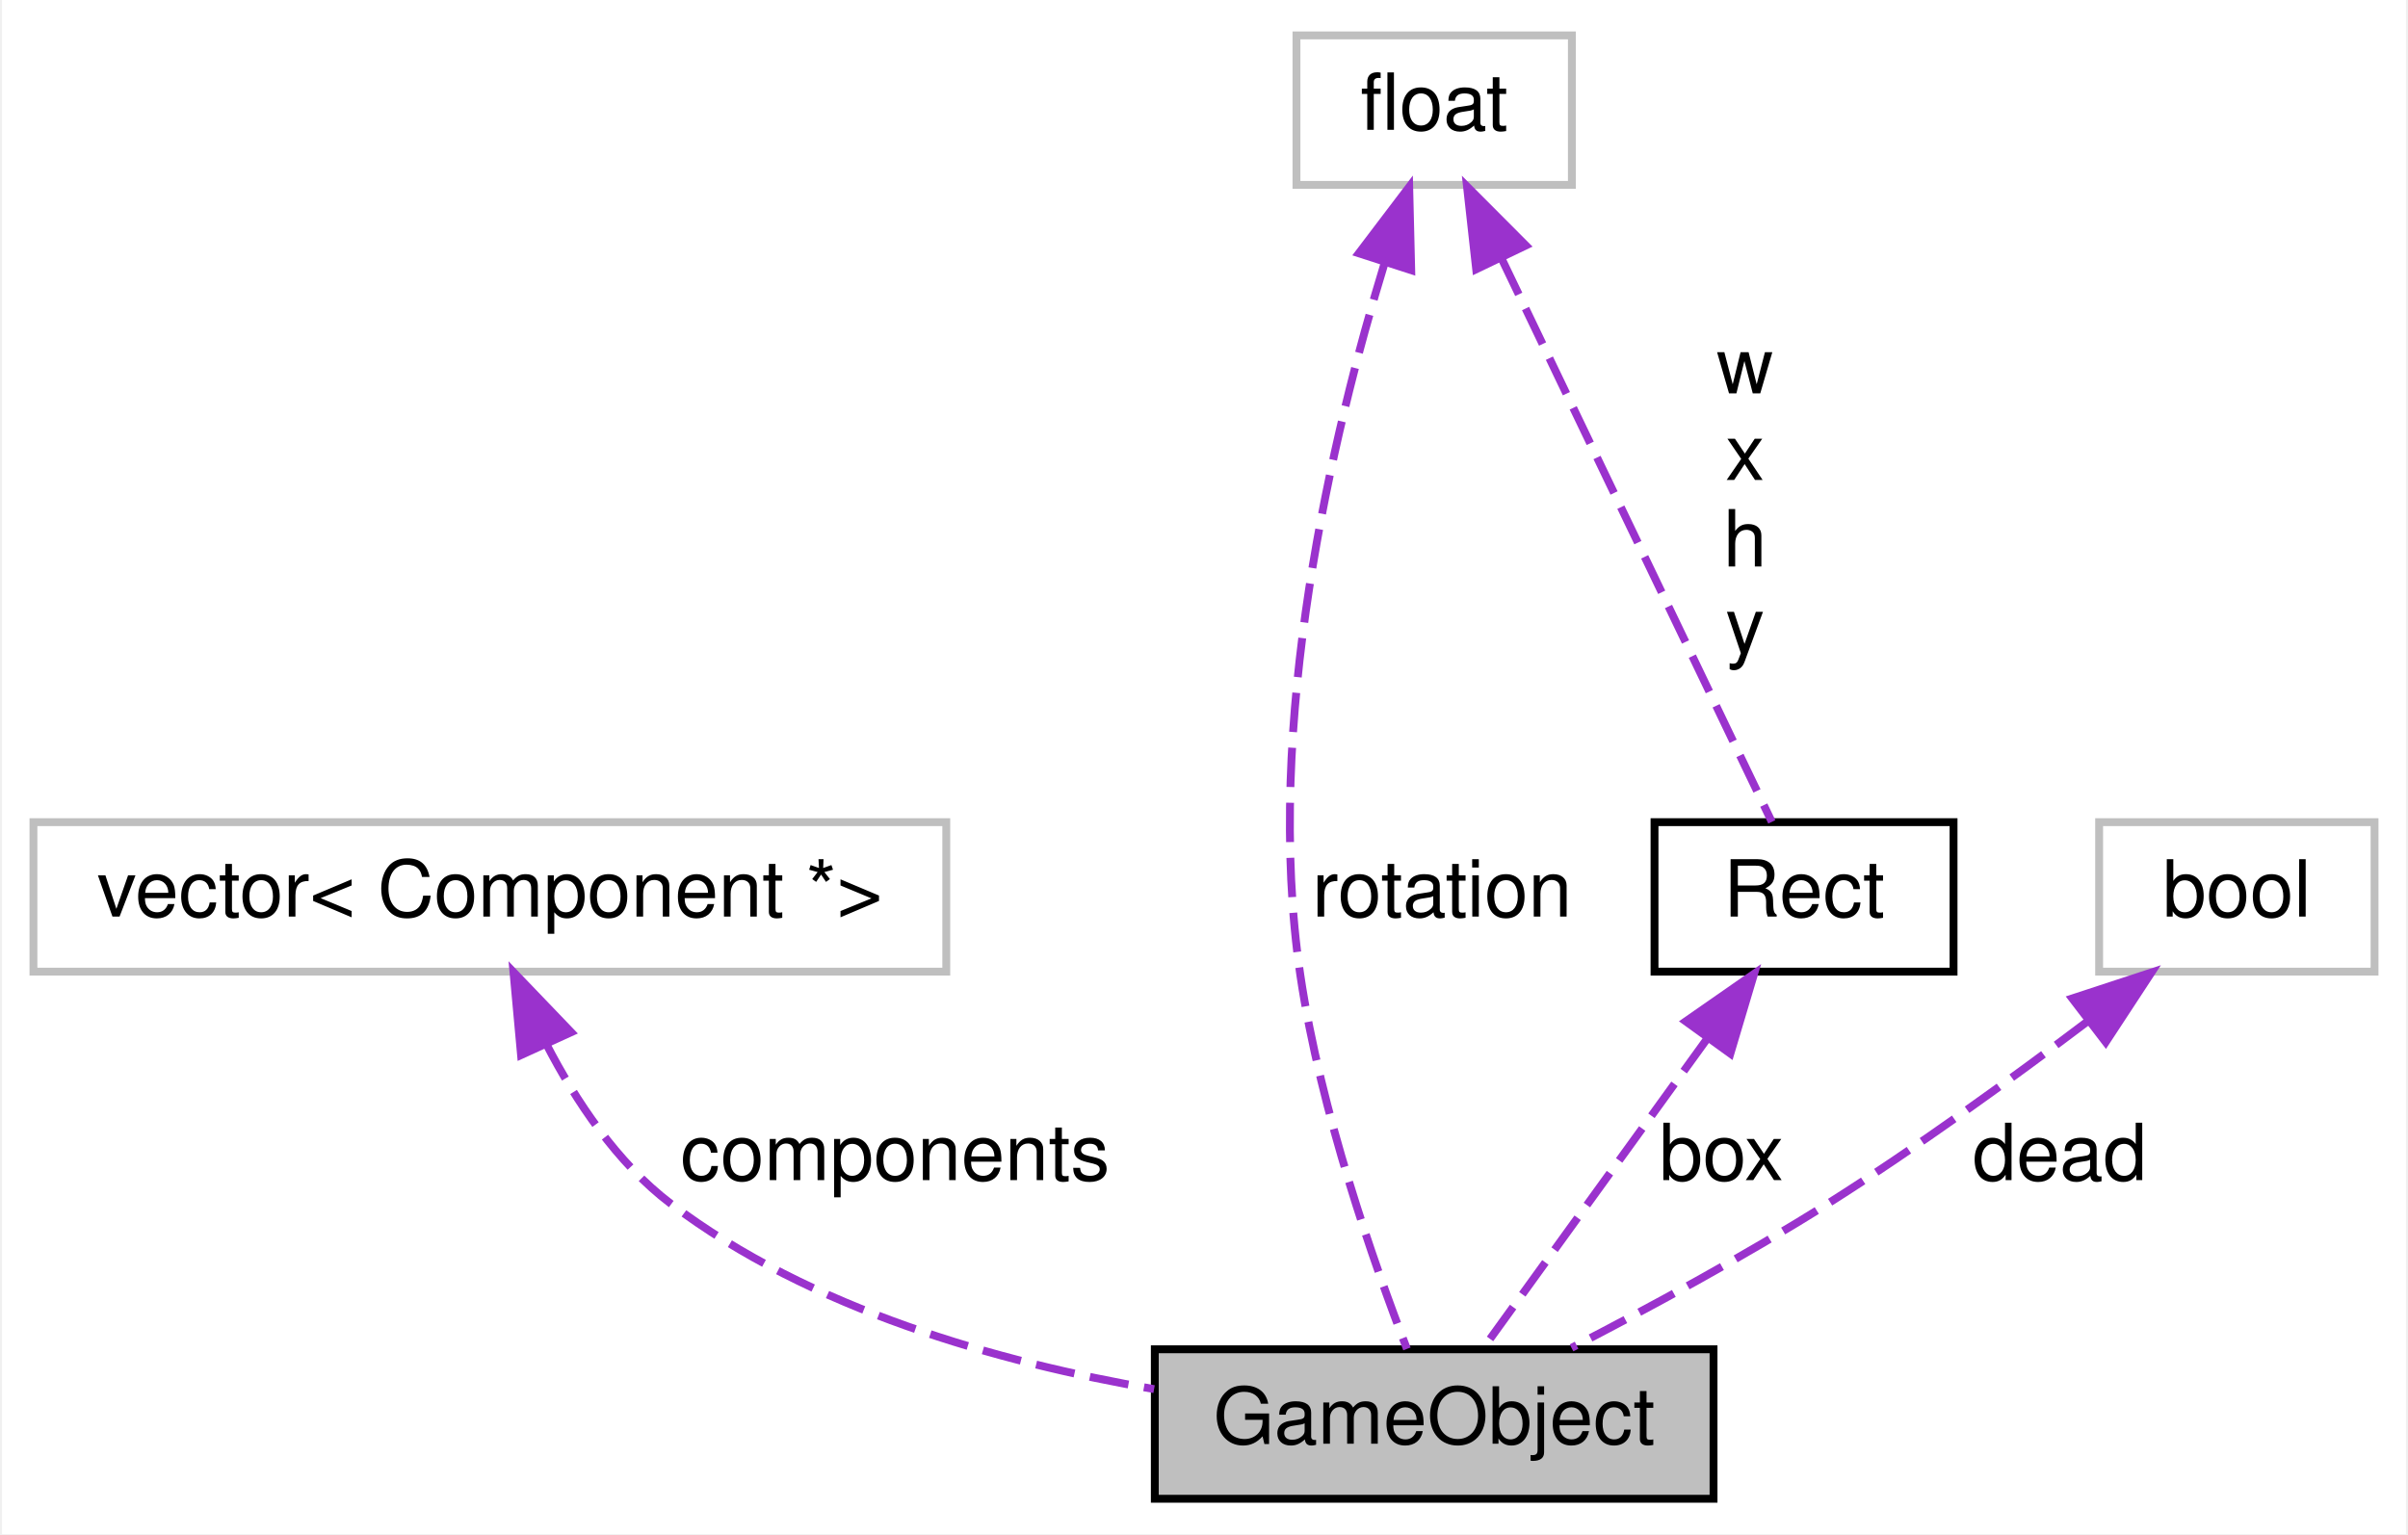
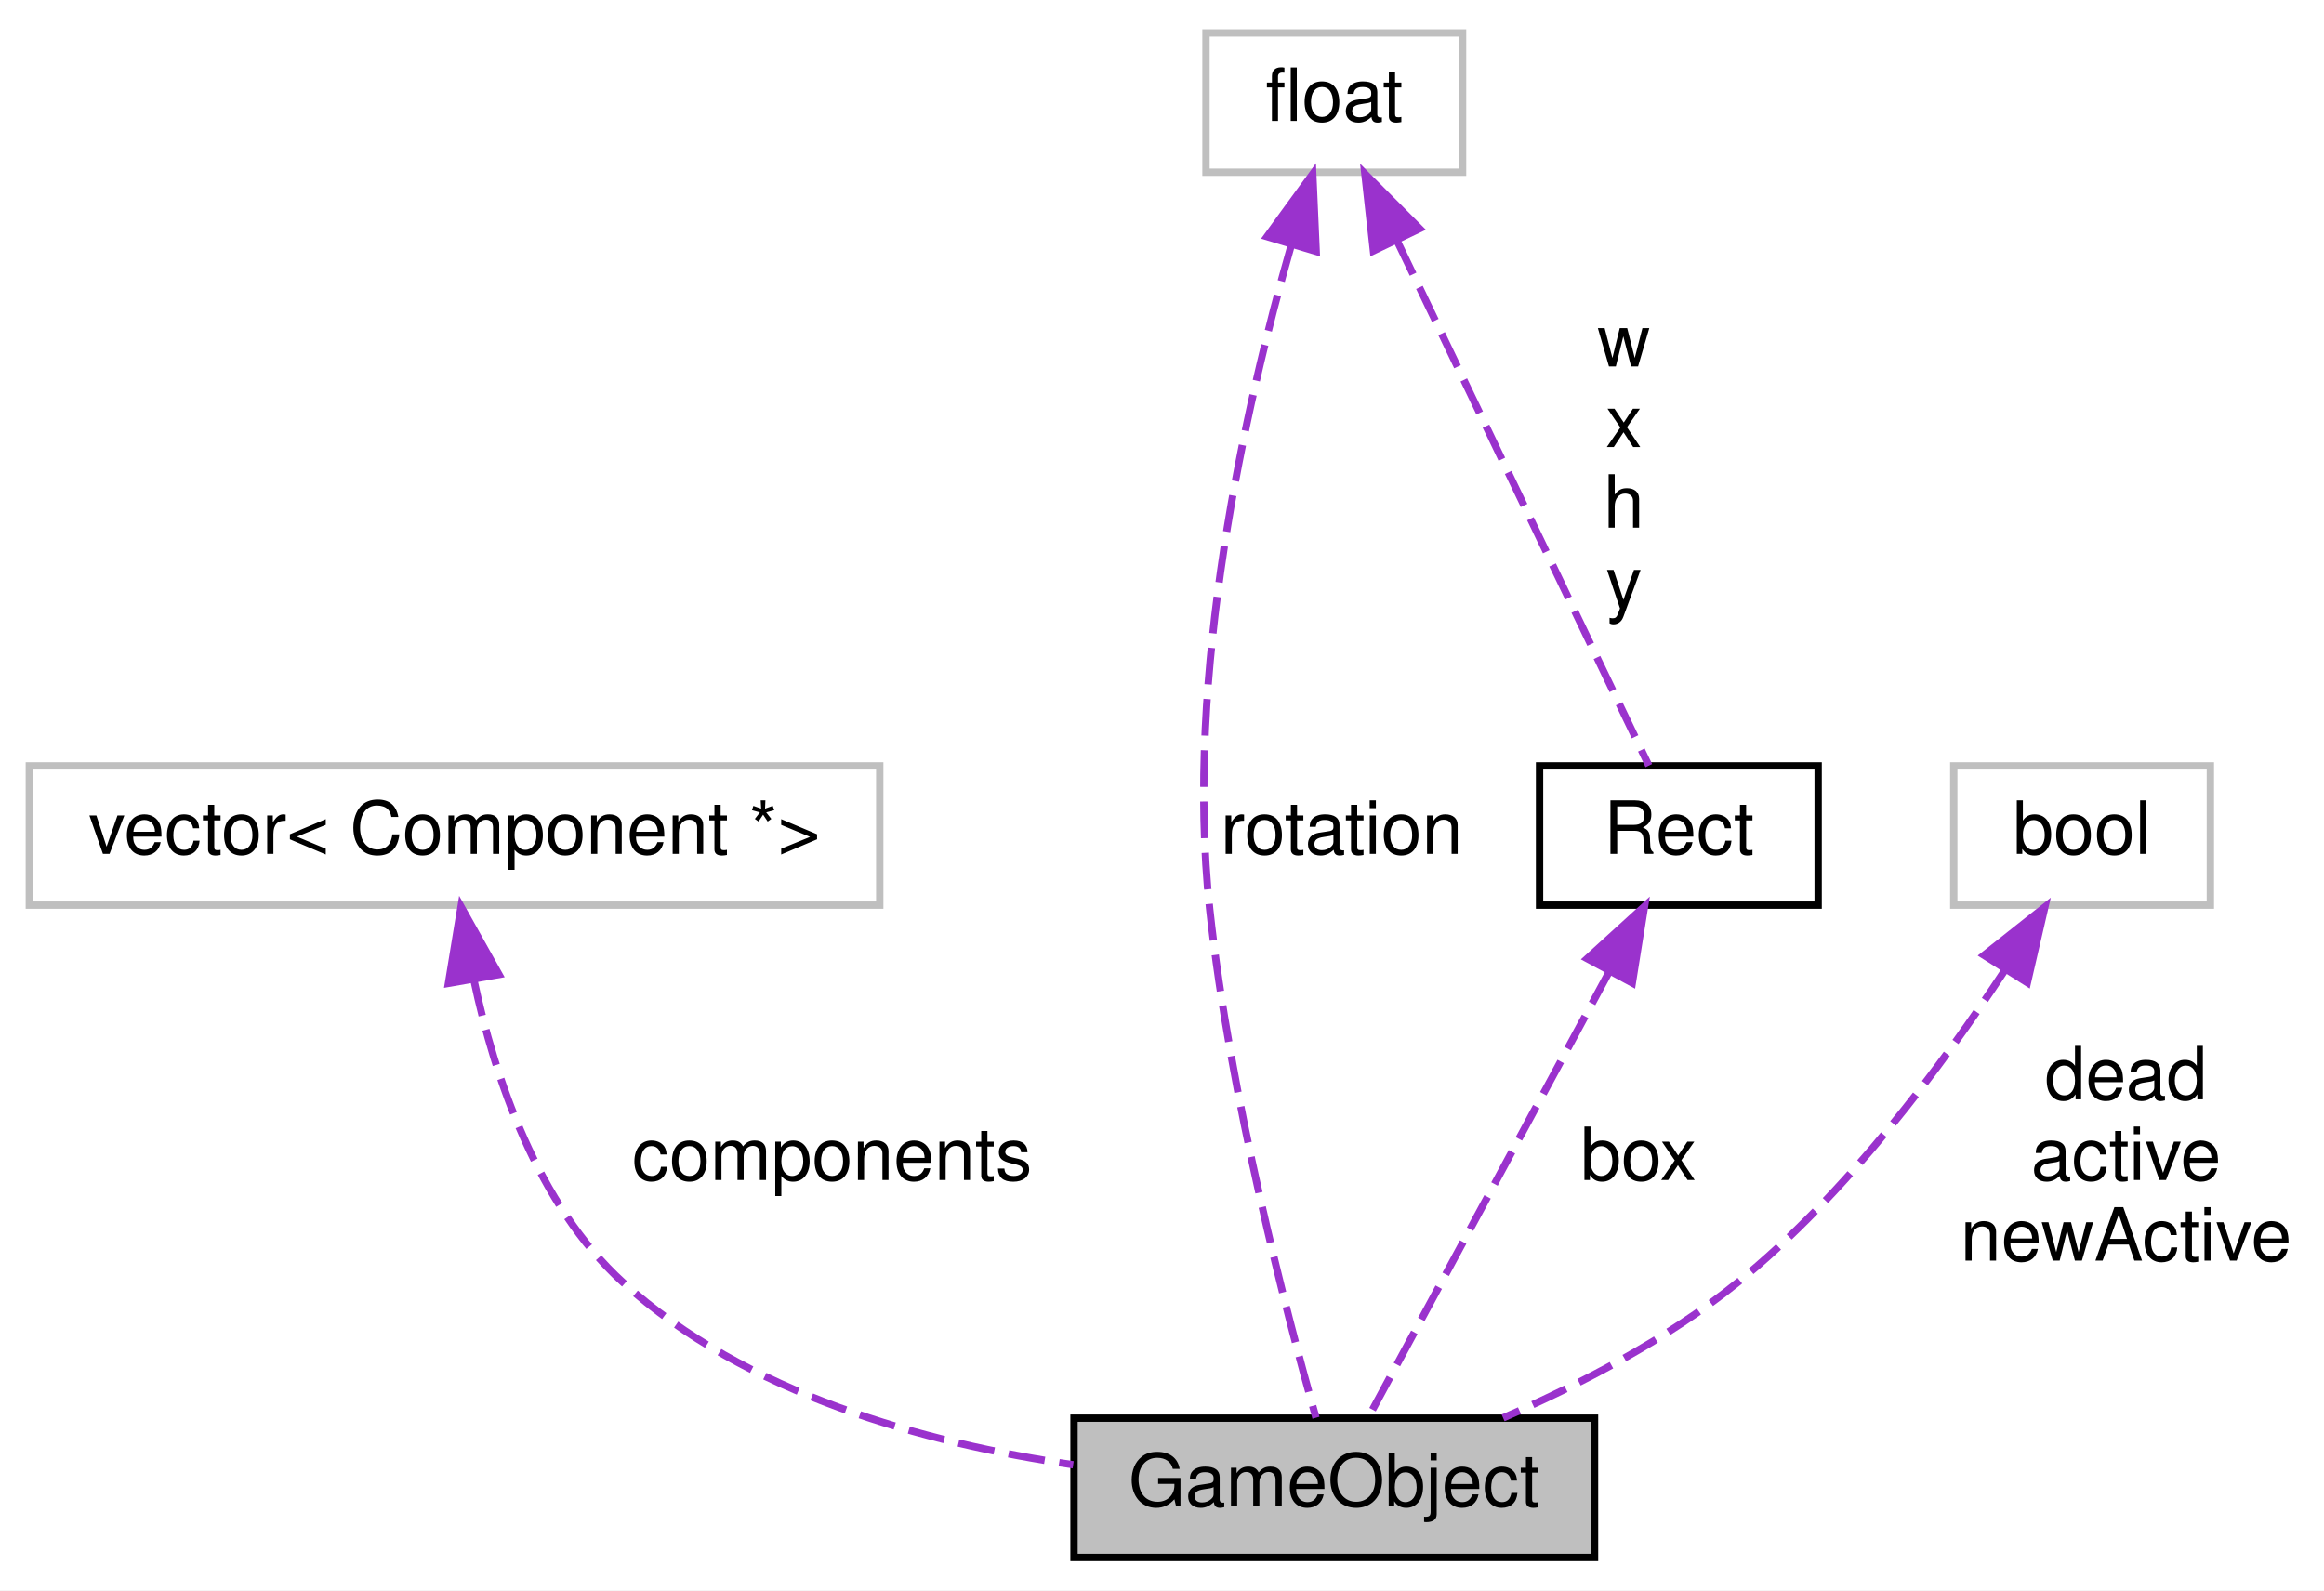
- <svg xmlns="http://www.w3.org/2000/svg" xmlns:xlink="http://www.w3.org/1999/xlink" width="306pt" height="195pt" viewBox="0.00 0.00 305.50 195.00">
-   <g id="graph0" class="graph" transform="scale(1 1) rotate(0) translate(4 191)">
-     <polygon fill="white" stroke="none" points="-4,4 -4,-191 301.5,-191 301.5,4 -4,4" />
+ <svg xmlns="http://www.w3.org/2000/svg" xmlns:xlink="http://www.w3.org/1999/xlink" width="317pt" height="217pt" viewBox="0.00 0.00 317.00 217.00">
+   <g id="graph0" class="graph" transform="scale(1 1) rotate(0) translate(4 213)">
+     <polygon fill="white" stroke="none" points="-4,4 -4,-213 313,-213 313,4 -4,4" />
    <g id="node1" class="node">
      <polygon fill="#bfbfbf" stroke="black" points="142.5,-0.5 142.5,-19.5 213.5,-19.5 213.5,-0.5 142.5,-0.5" />
      <text text-anchor="middle" x="178" y="-7.5" font-family="Helvetica,sans-Serif" font-size="10.00">GameObject</text>
    </g>
    <g id="node2" class="node">
-       <polygon fill="white" stroke="#bfbfbf" points="0,-67.5 0,-86.5 116,-86.5 116,-67.5 0,-67.5" />
-       <text text-anchor="middle" x="58" y="-74.5" font-family="Helvetica,sans-Serif" font-size="10.00">vector&lt; Component *&gt;</text>
+       <polygon fill="white" stroke="#bfbfbf" points="0,-89.5 0,-108.5 116,-108.5 116,-89.5 0,-89.5" />
+       <text text-anchor="middle" x="58" y="-96.5" font-family="Helvetica,sans-Serif" font-size="10.00">vector&lt; Component *&gt;</text>
    </g>
    <g id="edge1" class="edge">
-       <path fill="none" stroke="#9a32cd" stroke-dasharray="5,2" d="M65.176,-58.289C68.915,-51.058 74.157,-43.191 81,-38 98.687,-24.582 122.697,-17.833 142.405,-14.437" />
-       <polygon fill="#9a32cd" stroke="#9a32cd" points="61.965,-56.895 61,-67.446 68.334,-59.8 61.965,-56.895" />
-       <text text-anchor="middle" x="109.5" y="-41" font-family="Helvetica,sans-Serif" font-size="10.00"> components</text>
+       <path fill="none" stroke="#9a32cd" stroke-dasharray="5,2" d="M60.638,-79.296C63.471,-66 69.266,-48.673 81,-38 97.681,-22.826 122.181,-16.089 142.384,-13.139" />
+       <polygon fill="#9a32cd" stroke="#9a32cd" points="57.167,-78.829 58.889,-89.283 64.062,-80.036 57.167,-78.829" />
+       <text text-anchor="middle" x="109.5" y="-52" font-family="Helvetica,sans-Serif" font-size="10.00"> components</text>
    </g>
    <g id="node3" class="node">
      <g id="a_node3">
        <a xlink:href="classRect.html" target="_top" xlink:title="Classe que modela um rect. ">
-           <polygon fill="white" stroke="black" points="206,-67.5 206,-86.5 244,-86.5 244,-67.5 206,-67.5" />
-           <text text-anchor="middle" x="225" y="-74.5" font-family="Helvetica,sans-Serif" font-size="10.00">Rect</text>
+           <polygon fill="white" stroke="black" points="206,-89.5 206,-108.5 244,-108.5 244,-89.5 206,-89.5" />
+           <text text-anchor="middle" x="225" y="-96.5" font-family="Helvetica,sans-Serif" font-size="10.00">Rect</text>
        </a>
      </g>
    </g>
    <g id="edge2" class="edge">
-       <path fill="none" stroke="#9a32cd" stroke-dasharray="5,2" d="M212.638,-58.904C203.505,-46.273 191.452,-29.604 184.238,-19.627" />
-       <polygon fill="#9a32cd" stroke="#9a32cd" points="209.966,-61.181 218.661,-67.234 215.638,-57.08 209.966,-61.181" />
-       <text text-anchor="middle" x="214.5" y="-41" font-family="Helvetica,sans-Serif" font-size="10.00"> box</text>
+       <path fill="none" stroke="#9a32cd" stroke-dasharray="5,2" d="M215.538,-80.485C205.57,-62.034 190.283,-33.737 182.659,-19.625" />
+       <polygon fill="#9a32cd" stroke="#9a32cd" points="212.489,-82.205 220.322,-89.34 218.648,-78.878 212.489,-82.205" />
+       <text text-anchor="middle" x="219.5" y="-52" font-family="Helvetica,sans-Serif" font-size="10.00"> box</text>
    </g>
    <g id="node4" class="node">
-       <polygon fill="white" stroke="#bfbfbf" points="160.5,-167.5 160.5,-186.5 195.5,-186.5 195.5,-167.5 160.5,-167.5" />
-       <text text-anchor="middle" x="178" y="-174.5" font-family="Helvetica,sans-Serif" font-size="10.00">float</text>
+       <polygon fill="white" stroke="#bfbfbf" points="160.5,-189.5 160.5,-208.5 195.5,-208.5 195.5,-189.5 160.5,-189.5" />
+       <text text-anchor="middle" x="178" y="-196.5" font-family="Helvetica,sans-Serif" font-size="10.00">float</text>
    </g>
    <g id="edge4" class="edge">
-       <path fill="none" stroke="#9a32cd" stroke-dasharray="5,2" d="M171.742,-157.701C165.129,-136.056 156.261,-98.927 161,-67 163.566,-49.714 170.358,-30.377 174.539,-19.548" />
-       <polygon fill="#9a32cd" stroke="#9a32cd" points="168.421,-158.806 174.825,-167.247 175.082,-156.655 168.421,-158.806" />
-       <text text-anchor="middle" x="179" y="-74.5" font-family="Helvetica,sans-Serif" font-size="10.00"> rotation</text>
+       <path fill="none" stroke="#9a32cd" stroke-dasharray="5,2" d="M172.106,-179.462C165.928,-157.83 157.559,-120.945 161,-89 163.761,-63.37 171.484,-33.808 175.501,-19.557" />
+       <polygon fill="#9a32cd" stroke="#9a32cd" points="168.828,-180.712 175.063,-189.277 175.53,-178.693 168.828,-180.712" />
+       <text text-anchor="middle" x="179" y="-96.5" font-family="Helvetica,sans-Serif" font-size="10.00"> rotation</text>
    </g>
    <g id="edge3" class="edge">
-       <path fill="none" stroke="#9a32cd" stroke-dasharray="5,2" d="M186.587,-158.095C196.758,-136.887 213.28,-102.436 220.906,-86.537" />
-       <polygon fill="#9a32cd" stroke="#9a32cd" points="183.339,-156.773 182.171,-167.303 189.651,-159.8 183.339,-156.773" />
-       <text text-anchor="middle" x="217.5" y="-141" font-family="Helvetica,sans-Serif" font-size="10.00"> w</text>
-       <text text-anchor="middle" x="217.5" y="-130" font-family="Helvetica,sans-Serif" font-size="10.00">x</text>
-       <text text-anchor="middle" x="217.5" y="-119" font-family="Helvetica,sans-Serif" font-size="10.00">h</text>
-       <text text-anchor="middle" x="217.5" y="-108" font-family="Helvetica,sans-Serif" font-size="10.00">y</text>
+       <path fill="none" stroke="#9a32cd" stroke-dasharray="5,2" d="M186.587,-180.095C196.758,-158.887 213.28,-124.436 220.906,-108.537" />
+       <polygon fill="#9a32cd" stroke="#9a32cd" points="183.339,-178.773 182.171,-189.303 189.651,-181.8 183.339,-178.773" />
+       <text text-anchor="middle" x="217.5" y="-163" font-family="Helvetica,sans-Serif" font-size="10.00"> w</text>
+       <text text-anchor="middle" x="217.5" y="-152" font-family="Helvetica,sans-Serif" font-size="10.00">x</text>
+       <text text-anchor="middle" x="217.5" y="-141" font-family="Helvetica,sans-Serif" font-size="10.00">h</text>
+       <text text-anchor="middle" x="217.5" y="-130" font-family="Helvetica,sans-Serif" font-size="10.00">y</text>
    </g>
    <g id="node5" class="node">
-       <polygon fill="white" stroke="#bfbfbf" points="262.5,-67.5 262.5,-86.5 297.5,-86.5 297.5,-67.5 262.5,-67.5" />
-       <text text-anchor="middle" x="280" y="-74.5" font-family="Helvetica,sans-Serif" font-size="10.00">bool</text>
+       <polygon fill="white" stroke="#bfbfbf" points="262.5,-89.5 262.5,-108.5 297.5,-108.5 297.5,-89.5 262.5,-89.5" />
+       <text text-anchor="middle" x="280" y="-96.5" font-family="Helvetica,sans-Serif" font-size="10.00">bool</text>
    </g>
    <g id="edge5" class="edge">
-       <path fill="none" stroke="#9a32cd" stroke-dasharray="5,2" d="M261.036,-61.182C251.367,-53.877 239.293,-45.129 228,-38 217.489,-31.364 205.212,-24.72 195.454,-19.683" />
-       <polygon fill="#9a32cd" stroke="#9a32cd" points="259.081,-64.094 269.147,-67.397 263.338,-58.537 259.081,-64.094" />
-       <text text-anchor="middle" x="257.5" y="-41" font-family="Helvetica,sans-Serif" font-size="10.00"> dead</text>
+       <path fill="none" stroke="#9a32cd" stroke-dasharray="5,2" d="M269.532,-80.715C260.974,-67.69 247.887,-50.071 233,-38 223.498,-30.296 211.435,-24.065 201.028,-19.538" />
+       <polygon fill="#9a32cd" stroke="#9a32cd" points="266.621,-82.661 274.924,-89.242 272.537,-78.919 266.621,-82.661" />
+       <text text-anchor="middle" x="286" y="-63" font-family="Helvetica,sans-Serif" font-size="10.00"> dead</text>
+       <text text-anchor="middle" x="286" y="-52" font-family="Helvetica,sans-Serif" font-size="10.00">active</text>
+       <text text-anchor="middle" x="286" y="-41" font-family="Helvetica,sans-Serif" font-size="10.00">newActive</text>
    </g>
  </g>
</svg>
